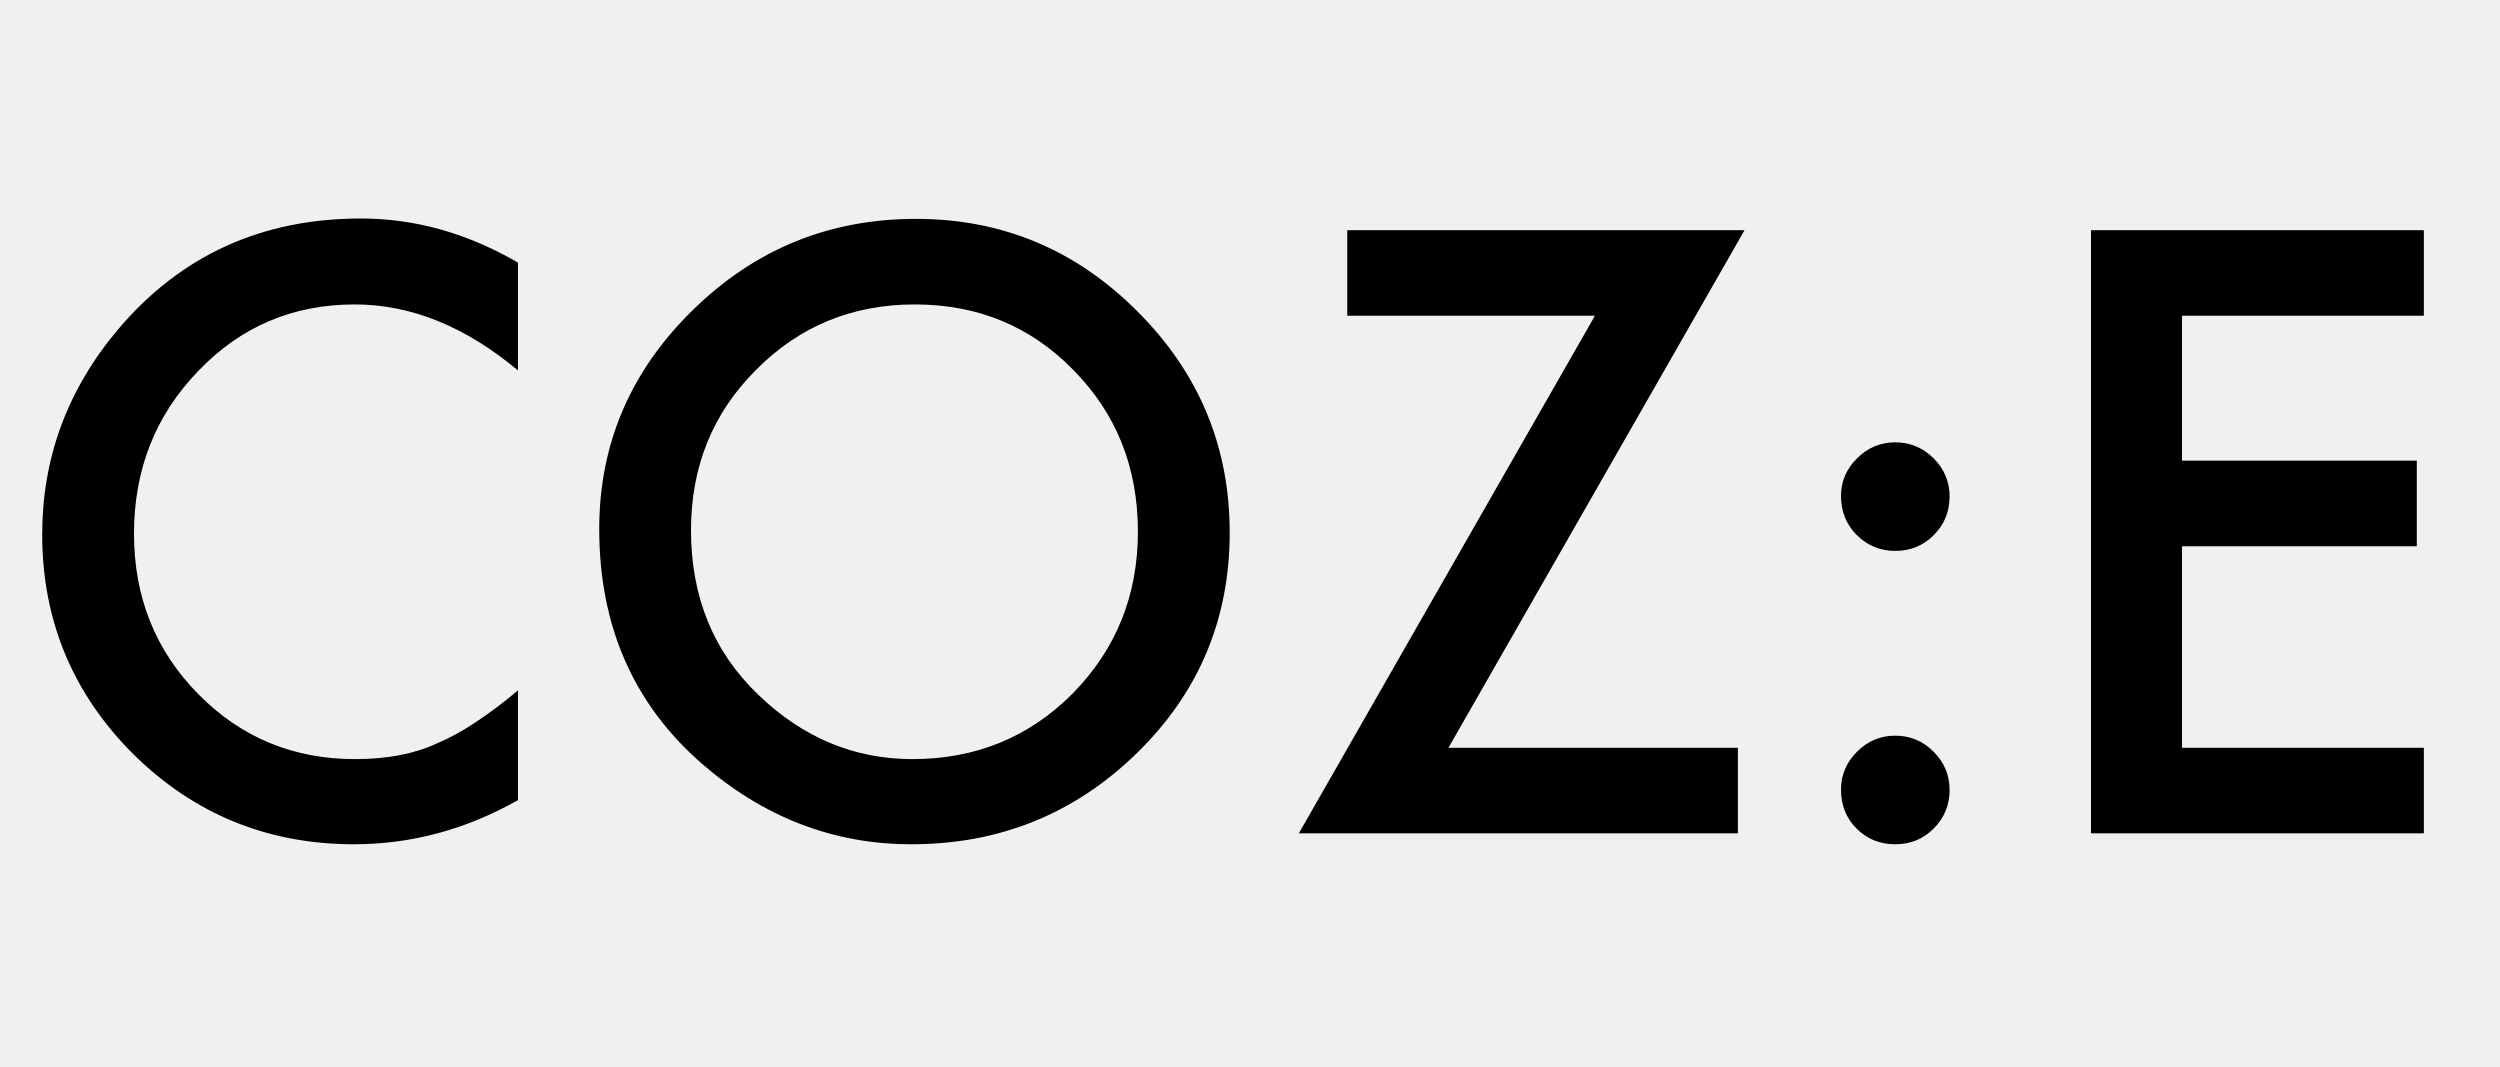
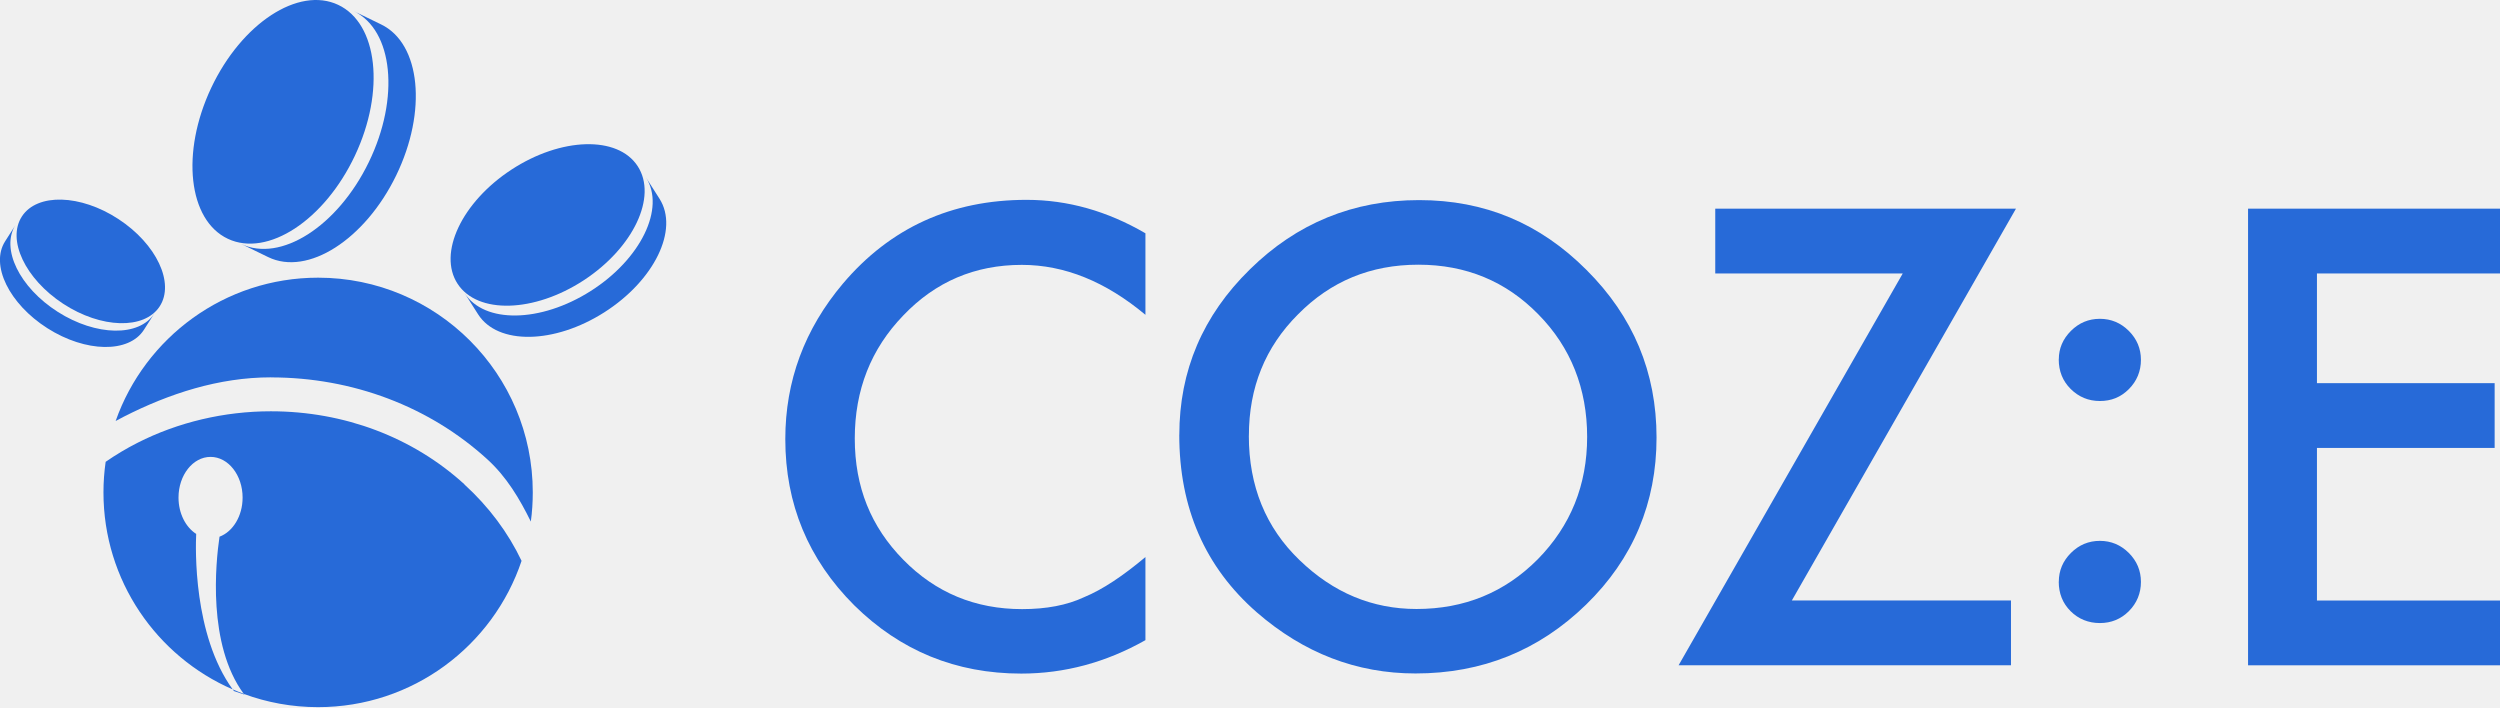
- <svg xmlns="http://www.w3.org/2000/svg" width="75" height="32" viewBox="0 0 75 32" fill="none">
-   <path d="M15.539 7.879V11.113C13.961 9.793 12.328 9.133 10.641 9.133C8.781 9.133 7.215 9.801 5.941 11.137C4.66 12.465 4.02 14.09 4.02 16.012C4.02 17.91 4.66 19.512 5.941 20.816C7.223 22.121 8.793 22.773 10.652 22.773C11.613 22.773 12.43 22.617 13.102 22.305C13.477 22.148 13.863 21.938 14.262 21.672C14.668 21.406 15.094 21.086 15.539 20.711V24.004C13.977 24.887 12.336 25.328 10.617 25.328C8.031 25.328 5.824 24.426 3.996 22.621C2.176 20.801 1.266 18.605 1.266 16.035C1.266 13.73 2.027 11.676 3.551 9.871C5.426 7.66 7.852 6.555 10.828 6.555C12.453 6.555 14.023 6.996 15.539 7.879ZM17.977 15.871C17.977 13.324 18.91 11.137 20.777 9.309C22.637 7.48 24.871 6.566 27.48 6.566C30.059 6.566 32.27 7.488 34.113 9.332C35.965 11.176 36.891 13.391 36.891 15.977C36.891 18.578 35.961 20.785 34.102 22.598C32.234 24.418 29.98 25.328 27.34 25.328C25.004 25.328 22.906 24.52 21.047 22.902C19 21.113 17.977 18.77 17.977 15.871ZM20.73 15.906C20.73 17.906 21.402 19.551 22.746 20.84C24.082 22.129 25.625 22.773 27.375 22.773C29.273 22.773 30.875 22.117 32.18 20.805C33.484 19.477 34.137 17.859 34.137 15.953C34.137 14.023 33.492 12.406 32.203 11.102C30.922 9.789 29.336 9.133 27.445 9.133C25.562 9.133 23.973 9.789 22.676 11.102C21.379 12.398 20.73 14 20.73 15.906ZM43.453 22.434H52.137V25H38.965L47.848 9.473H40.418V6.906H52.336L43.453 22.434ZM55.23 23.688C55.23 23.25 55.391 22.871 55.711 22.551C56.031 22.23 56.414 22.07 56.859 22.07C57.305 22.07 57.688 22.23 58.008 22.551C58.328 22.871 58.488 23.254 58.488 23.699C58.488 24.152 58.328 24.539 58.008 24.859C57.695 25.172 57.312 25.328 56.859 25.328C56.398 25.328 56.012 25.172 55.699 24.859C55.387 24.547 55.23 24.156 55.23 23.688ZM55.23 14.875C55.23 14.445 55.391 14.07 55.711 13.75C56.031 13.43 56.414 13.27 56.859 13.27C57.305 13.27 57.688 13.43 58.008 13.75C58.328 14.07 58.488 14.453 58.488 14.898C58.488 15.352 58.328 15.738 58.008 16.059C57.695 16.371 57.312 16.527 56.859 16.527C56.406 16.527 56.02 16.367 55.699 16.047C55.387 15.734 55.23 15.344 55.23 14.875ZM72.715 9.473H65.461V13.82H72.504V16.387H65.461V22.434H72.715V25H62.73V6.906H72.715V9.473Z" fill="black" />
+ <svg xmlns="http://www.w3.org/2000/svg" width="99" height="28" viewBox="0 0 99 28" fill="none">
+   <g clip-path="url(#clip0_1568_2541)">
+     <path d="M45.359 9.235V12.467C43.783 11.149 42.152 10.489 40.466 10.489C38.607 10.489 37.044 11.156 35.77 12.492C34.488 13.819 33.849 15.443 33.849 17.364C33.849 19.285 34.488 20.861 35.77 22.165C37.048 23.469 38.62 24.121 40.476 24.121C41.435 24.121 42.252 23.966 42.924 23.651C43.299 23.496 43.686 23.284 44.088 23.019C44.49 22.754 44.912 22.434 45.359 22.06V25.35C43.798 26.232 42.16 26.674 40.441 26.674C37.858 26.674 35.652 25.772 33.826 23.968C32.007 22.15 31.098 19.956 31.098 17.389C31.098 15.085 31.86 13.032 33.381 11.229C35.255 9.02 37.678 7.914 40.653 7.914C42.277 7.914 43.846 8.356 45.359 9.238V9.235Z" fill="#276AD8" />
+     <path d="M46.701 17.221C46.701 14.676 47.633 12.49 49.499 10.664C51.357 8.838 53.591 7.924 56.196 7.924C58.801 7.924 60.982 8.845 62.823 10.687C64.674 12.53 65.599 14.741 65.599 17.326C65.599 19.912 64.669 22.13 62.811 23.941C60.945 25.759 58.694 26.669 56.054 26.669C53.721 26.669 51.625 25.862 49.766 24.246C47.72 22.457 46.699 20.116 46.699 17.219L46.701 17.221ZM49.454 17.256C49.454 19.255 50.126 20.898 51.467 22.185C52.801 23.474 54.345 24.116 56.094 24.116C57.99 24.116 59.591 23.461 60.895 22.147C62.199 20.821 62.851 19.205 62.851 17.299C62.851 15.393 62.206 13.754 60.92 12.45C59.638 11.139 58.055 10.482 56.166 10.482C54.278 10.482 52.696 11.136 51.4 12.45C50.103 13.746 49.456 15.345 49.456 17.251L49.454 17.256Z" fill="#276AD8" />
+     <path d="M70.959 23.779H79.635V26.344H66.473L75.349 10.829H67.924V8.263H79.832L70.957 23.779H70.959Z" fill="#276AD8" />
+     <path d="M81.529 14.229C81.529 13.799 81.689 13.424 82.008 13.104C82.328 12.785 82.71 12.625 83.155 12.625C83.6 12.625 83.982 12.785 84.302 13.104C84.621 13.424 84.781 13.806 84.781 14.251C84.781 14.696 84.621 15.09 84.302 15.41C83.982 15.73 83.607 15.88 83.155 15.88C82.703 15.88 82.316 15.72 81.996 15.4C81.683 15.088 81.526 14.698 81.526 14.229H81.529ZM81.529 23.034C81.529 22.597 81.689 22.217 82.008 21.897C82.328 21.578 82.71 21.418 83.155 21.418C83.6 21.418 83.982 21.578 84.302 21.897C84.621 22.217 84.781 22.599 84.781 23.044C84.781 23.489 84.621 23.883 84.302 24.203C83.989 24.515 83.607 24.673 83.155 24.673C82.703 24.673 82.308 24.515 81.996 24.203C81.683 23.891 81.526 23.501 81.526 23.032L81.529 23.034Z" fill="#276AD8" />
+     <path d="M99 10.829H91.751V15.173H98.788V17.738H91.751V23.781H99V26.346H89.023V8.263H99V10.829Z" fill="#276AD8" />
+     <path d="M25.58 7.027L26.117 7.871C26.894 9.09 25.915 11.104 23.931 12.368C21.948 13.632 19.709 13.666 18.933 12.447L18.395 11.603C19.172 12.822 21.411 12.785 23.394 11.523C25.378 10.262 26.357 8.246 25.58 7.027Z" fill="#276AD8" />
+     <path d="M25.25 6.577C26.042 7.786 25.085 9.81 23.117 11.099C21.148 12.385 18.91 12.447 18.121 11.239C17.331 10.03 18.285 8.004 20.254 6.717C22.222 5.431 24.461 5.368 25.25 6.577Z" fill="#276AD8" />
+     <path d="M14.012 0.442L15.096 0.969C16.66 1.729 16.924 4.406 15.688 6.949C14.451 9.492 12.183 10.941 10.622 10.182L9.538 9.655C11.101 10.414 13.37 8.968 14.604 6.422C15.84 3.879 15.573 1.202 14.012 0.442Z" fill="#276AD8" />
+     <path d="M13.392 0.192C14.963 0.932 15.261 3.607 14.054 6.165C12.847 8.723 10.597 10.197 9.025 9.457C7.454 8.718 7.157 6.043 8.361 3.485C9.568 0.924 11.821 -0.55 13.392 0.192Z" fill="#276AD8" />
+     <path d="M0.614 8.91L0.202 9.557C-0.392 10.489 0.357 12.03 1.876 12.997C3.395 13.964 5.106 13.991 5.7 13.059L6.113 12.412C5.518 13.344 3.807 13.317 2.288 12.35C0.769 11.383 0.022 9.845 0.614 8.91Z" fill="#276AD8" />
+     <path d="M0.869 8.568C0.265 9.492 0.994 11.041 2.5 12.028C4.007 13.014 5.718 13.059 6.322 12.135C6.927 11.211 6.198 9.662 4.691 8.676C3.185 7.689 1.474 7.644 0.869 8.568Z" fill="#276AD8" />
+     <path d="M18.393 19.18C16.347 17.314 13.627 16.287 10.726 16.287C8.878 16.287 7.052 16.719 5.448 17.534C5.006 17.758 4.584 18.011 4.184 18.288C4.127 18.683 4.097 19.087 4.097 19.499C4.097 22.992 6.205 25.994 9.215 27.301C7.644 25.137 7.744 21.69 7.769 21.143C7.354 20.878 7.069 20.334 7.069 19.704C7.069 18.815 7.639 18.093 8.338 18.093C9.038 18.093 9.607 18.815 9.607 19.704C9.607 20.439 9.22 21.056 8.693 21.253C8.541 22.28 8.208 25.52 9.655 27.48C10.572 27.818 11.561 28.003 12.595 28.003C16.342 28.003 19.525 25.577 20.654 22.21C20.124 21.096 19.362 20.069 18.388 19.182L18.393 19.18Z" fill="#276AD8" />
+     <path d="M10.726 14.945C13.961 14.945 17.004 16.097 19.297 18.188C20.067 18.89 20.576 19.752 21.021 20.654C21.073 20.276 21.098 19.889 21.098 19.497C21.098 14.803 17.291 10.996 12.598 10.996C8.893 10.996 5.743 13.367 4.579 16.672C4.686 16.612 4.796 16.554 4.906 16.499C6.697 15.588 8.666 14.943 10.726 14.943V14.945Z" fill="#276AD8" />
+     <path d="M9.265 27.366L9.68 27.506C9.68 27.506 9.667 27.488 9.66 27.478C9.51 27.423 9.363 27.363 9.218 27.301C9.233 27.323 9.25 27.343 9.265 27.366Z" fill="#276AD8" />
+   </g>
+   <defs>
+     <clipPath id="clip0_1568_2541">
+       <rect width="99" height="28" fill="white" />
+     </clipPath>
+   </defs>
</svg>
